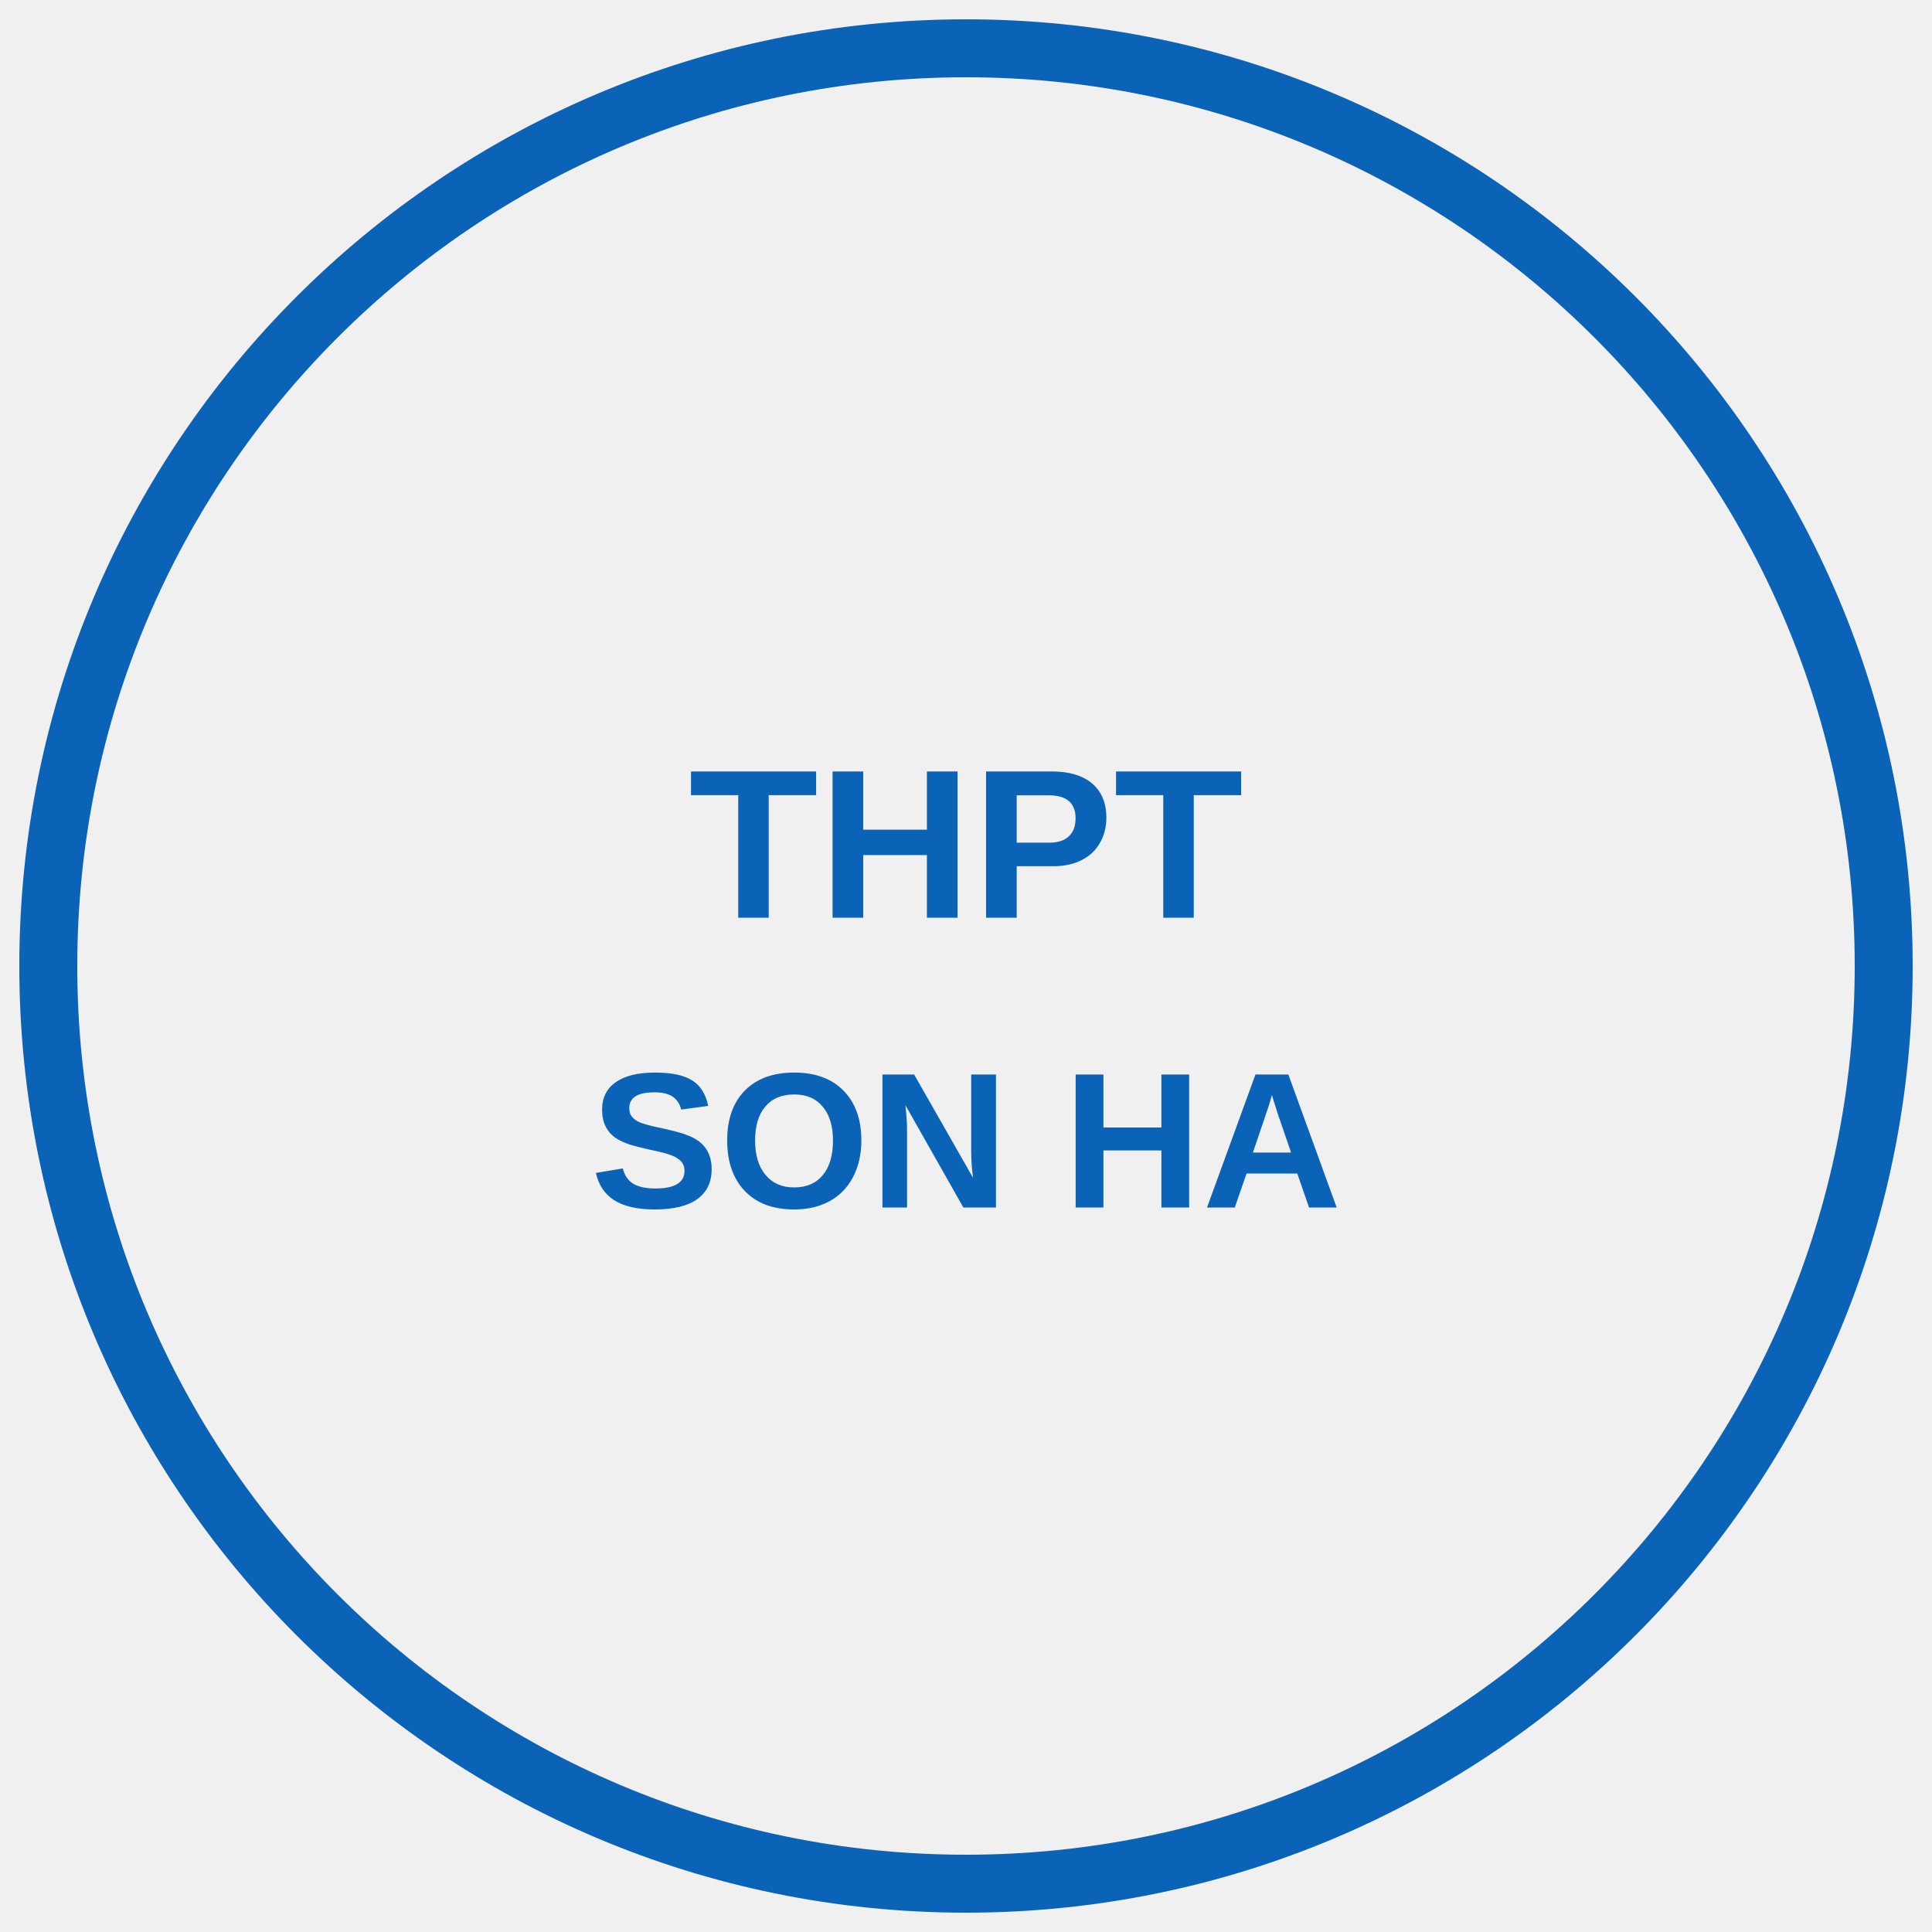
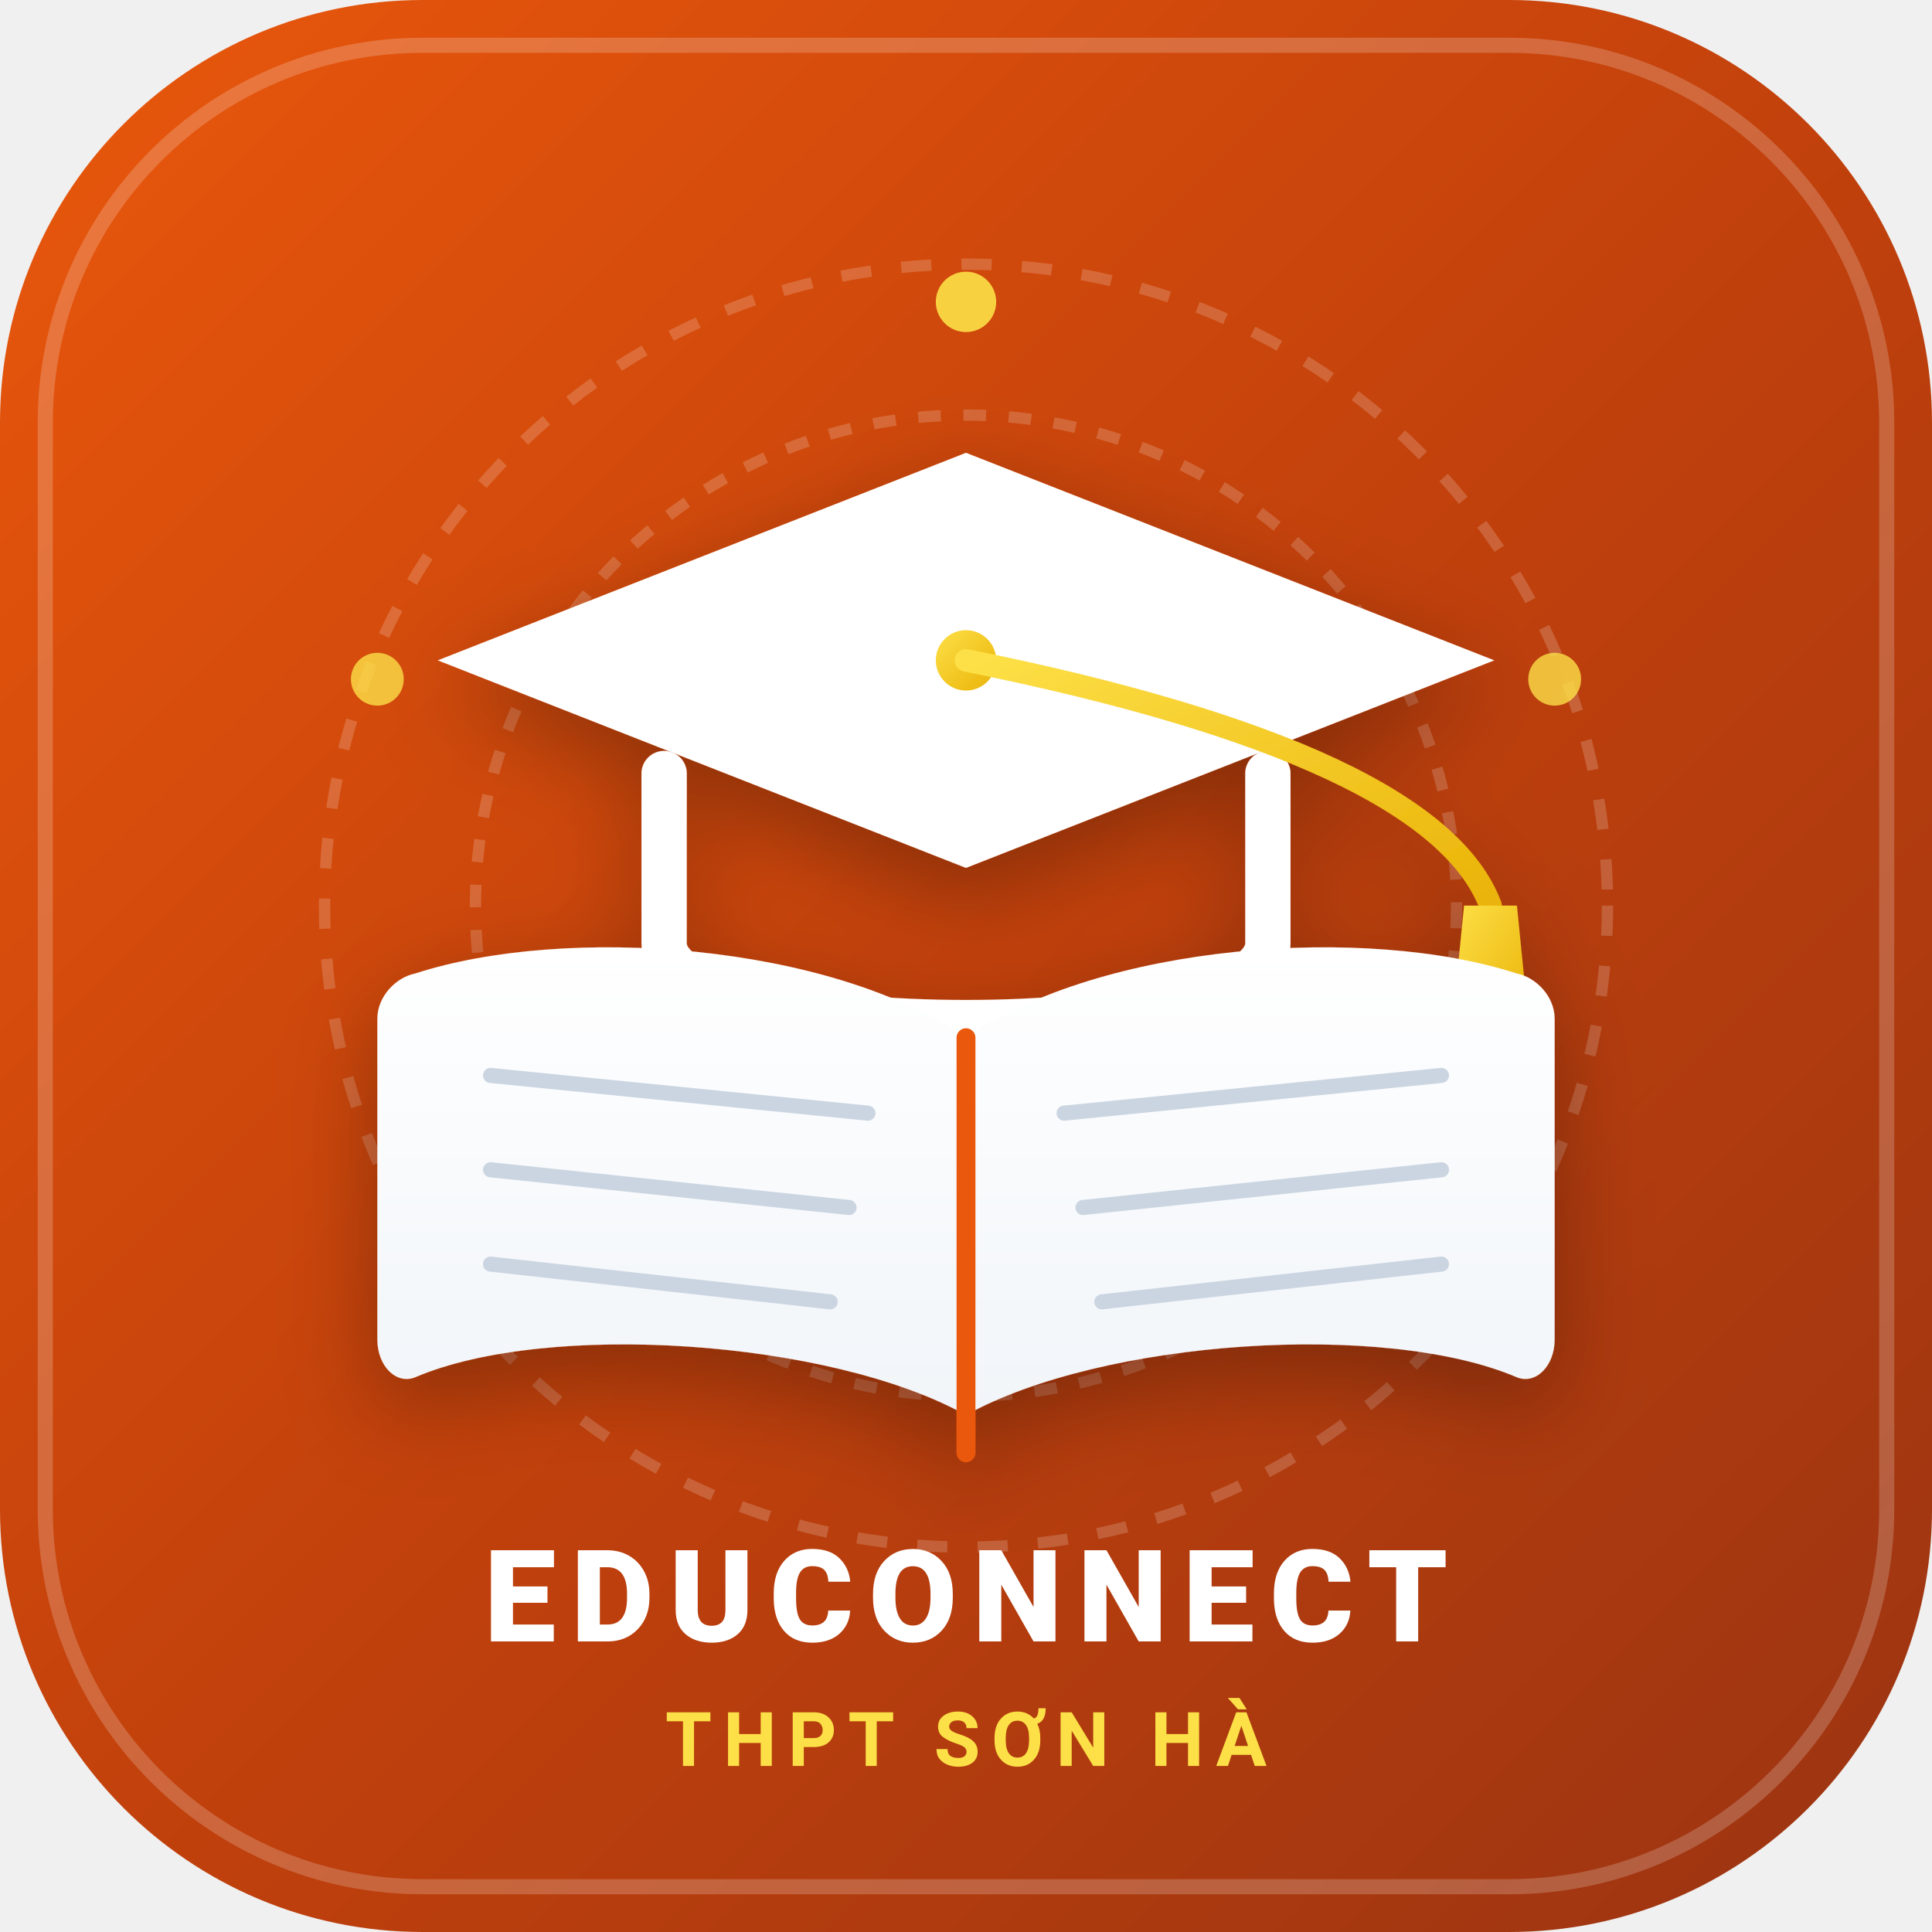
- <svg xmlns="http://www.w3.org/2000/svg" viewBox="0 0 200 200" width="200" height="200">
-   <circle cx="100" cy="100" r="95" fill="none" stroke="#0b63b8" stroke-width="6" />
-   <text x="100" y="95" text-anchor="middle" font-family="Arial, sans-serif" font-size="22" font-weight="700" fill="#0b63b8">THPT</text>
-   <text x="100" y="125" text-anchor="middle" font-family="Arial, sans-serif" font-size="20" font-weight="700" fill="#0b63b8">SON HA</text>
+ <svg xmlns="http://www.w3.org/2000/svg" viewBox="0 0 512 512" width="512" height="512">
+   <defs>
+     <linearGradient id="bgGrad" x1="0%" y1="0%" x2="100%" y2="100%">
+       <stop offset="0%" stop-color="#ea580c" />
+       <stop offset="50%" stop-color="#c2410c" />
+       <stop offset="100%" stop-color="#9a3412" />
+     </linearGradient>
+     <linearGradient id="goldGrad" x1="0%" y1="0%" x2="100%" y2="100%">
+       <stop offset="0%" stop-color="#fde047" />
+       <stop offset="100%" stop-color="#eab308" />
+     </linearGradient>
+     <linearGradient id="bookGrad" x1="0%" y1="0%" x2="0%" y2="100%">
+       <stop offset="0%" stop-color="#ffffff" />
+       <stop offset="100%" stop-color="#f1f5f9" />
+     </linearGradient>
+     <filter id="shadow" x="-10%" y="-10%" width="120%" height="120%">
+       <feDropShadow dx="0" dy="8" stdDeviation="12" flood-color="#000000" flood-opacity="0.3" />
+     </filter>
+     <filter id="glow" x="-20%" y="-20%" width="140%" height="140%">
+       <feGaussianBlur stdDeviation="6" result="blur" />
+       <feComposite in="SourceGraphic" in2="blur" operator="over" />
+     </filter>
+   </defs>
+   <rect width="512" height="512" rx="112" fill="url(#bgGrad)" />
+   <rect x="12" y="12" width="488" height="488" rx="100" fill="none" stroke="rgba(255,255,255,0.2)" stroke-width="4" />
+   <g stroke="rgba(255,255,255,0.18)" stroke-width="3" fill="none">
+     <circle cx="256" cy="240" r="170" stroke-dasharray="8 8" />
+     <circle cx="256" cy="240" r="130" stroke-dasharray="6 6" />
+   </g>
+   <circle cx="100" cy="180" r="7" fill="#fde047" opacity="0.8" />
+   <circle cx="412" cy="180" r="7" fill="#fde047" opacity="0.8" />
+   <circle cx="140" cy="350" r="6" fill="#ffffff" opacity="0.7" />
+   <circle cx="372" cy="350" r="6" fill="#ffffff" opacity="0.7" />
+   <circle cx="256" cy="80" r="8" fill="#fde047" opacity="0.9" />
+   <g filter="url(#shadow)">
+     <path d="M 256 120 L 396 175 L 256 230 L 116 175 Z" fill="#ffffff" />
+     <path d="M 176 205 L 176 250 C 176 278, 336 278, 336 250 L 336 205" fill="none" stroke="#ffffff" stroke-width="12" stroke-linecap="round" />
+     <circle cx="256" cy="175" r="8" fill="url(#goldGrad)" />
+     <path d="M 256 175 Q 380 200, 395 240" fill="none" stroke="url(#goldGrad)" stroke-width="6" stroke-linecap="round" />
+     <polygon points="388,240 402,240 405,270 385,270" fill="url(#goldGrad)" />
+     <path d="M 256 375 C 220 355, 145 350, 110 365 C 105 367, 100 362, 100 355 L 100 270 C 100 264, 105 259, 110 258 C 150 245, 220 250, 256 275 Z" fill="url(#bookGrad)" />
+     <path d="M 256 375 C 292 355, 367 350, 402 365 C 407 367, 412 362, 412 355 L 412 270 C 412 264, 407 259, 402 258 C 362 245, 292 250, 256 275 Z" fill="url(#bookGrad)" />
+     <line x1="256" y1="275" x2="256" y2="385" stroke="#ea580c" stroke-width="5" stroke-linecap="round" />
+     <line x1="130" y1="285" x2="230" y2="295" stroke="#cbd5e1" stroke-width="4" stroke-linecap="round" />
+     <line x1="130" y1="310" x2="225" y2="320" stroke="#cbd5e1" stroke-width="4" stroke-linecap="round" />
+     <line x1="130" y1="335" x2="220" y2="345" stroke="#cbd5e1" stroke-width="4" stroke-linecap="round" />
+     <line x1="382" y1="285" x2="282" y2="295" stroke="#cbd5e1" stroke-width="4" stroke-linecap="round" />
+     <line x1="382" y1="310" x2="287" y2="320" stroke="#cbd5e1" stroke-width="4" stroke-linecap="round" />
+     <line x1="382" y1="335" x2="292" y2="345" stroke="#cbd5e1" stroke-width="4" stroke-linecap="round" />
+   </g>
+   <g text-anchor="middle" font-family="-apple-system, BlinkMacSystemFont, 'Segoe UI', Roboto, Helvetica, Arial, sans-serif">
+     <text x="256" y="435" font-size="34" font-weight="900" fill="#ffffff" letter-spacing="4">EDUCONNECT</text>
+     <text x="256" y="468" font-size="20" font-weight="700" fill="#fde047" letter-spacing="3">THPT SƠN HÀ</text>
+   </g>
</svg>
